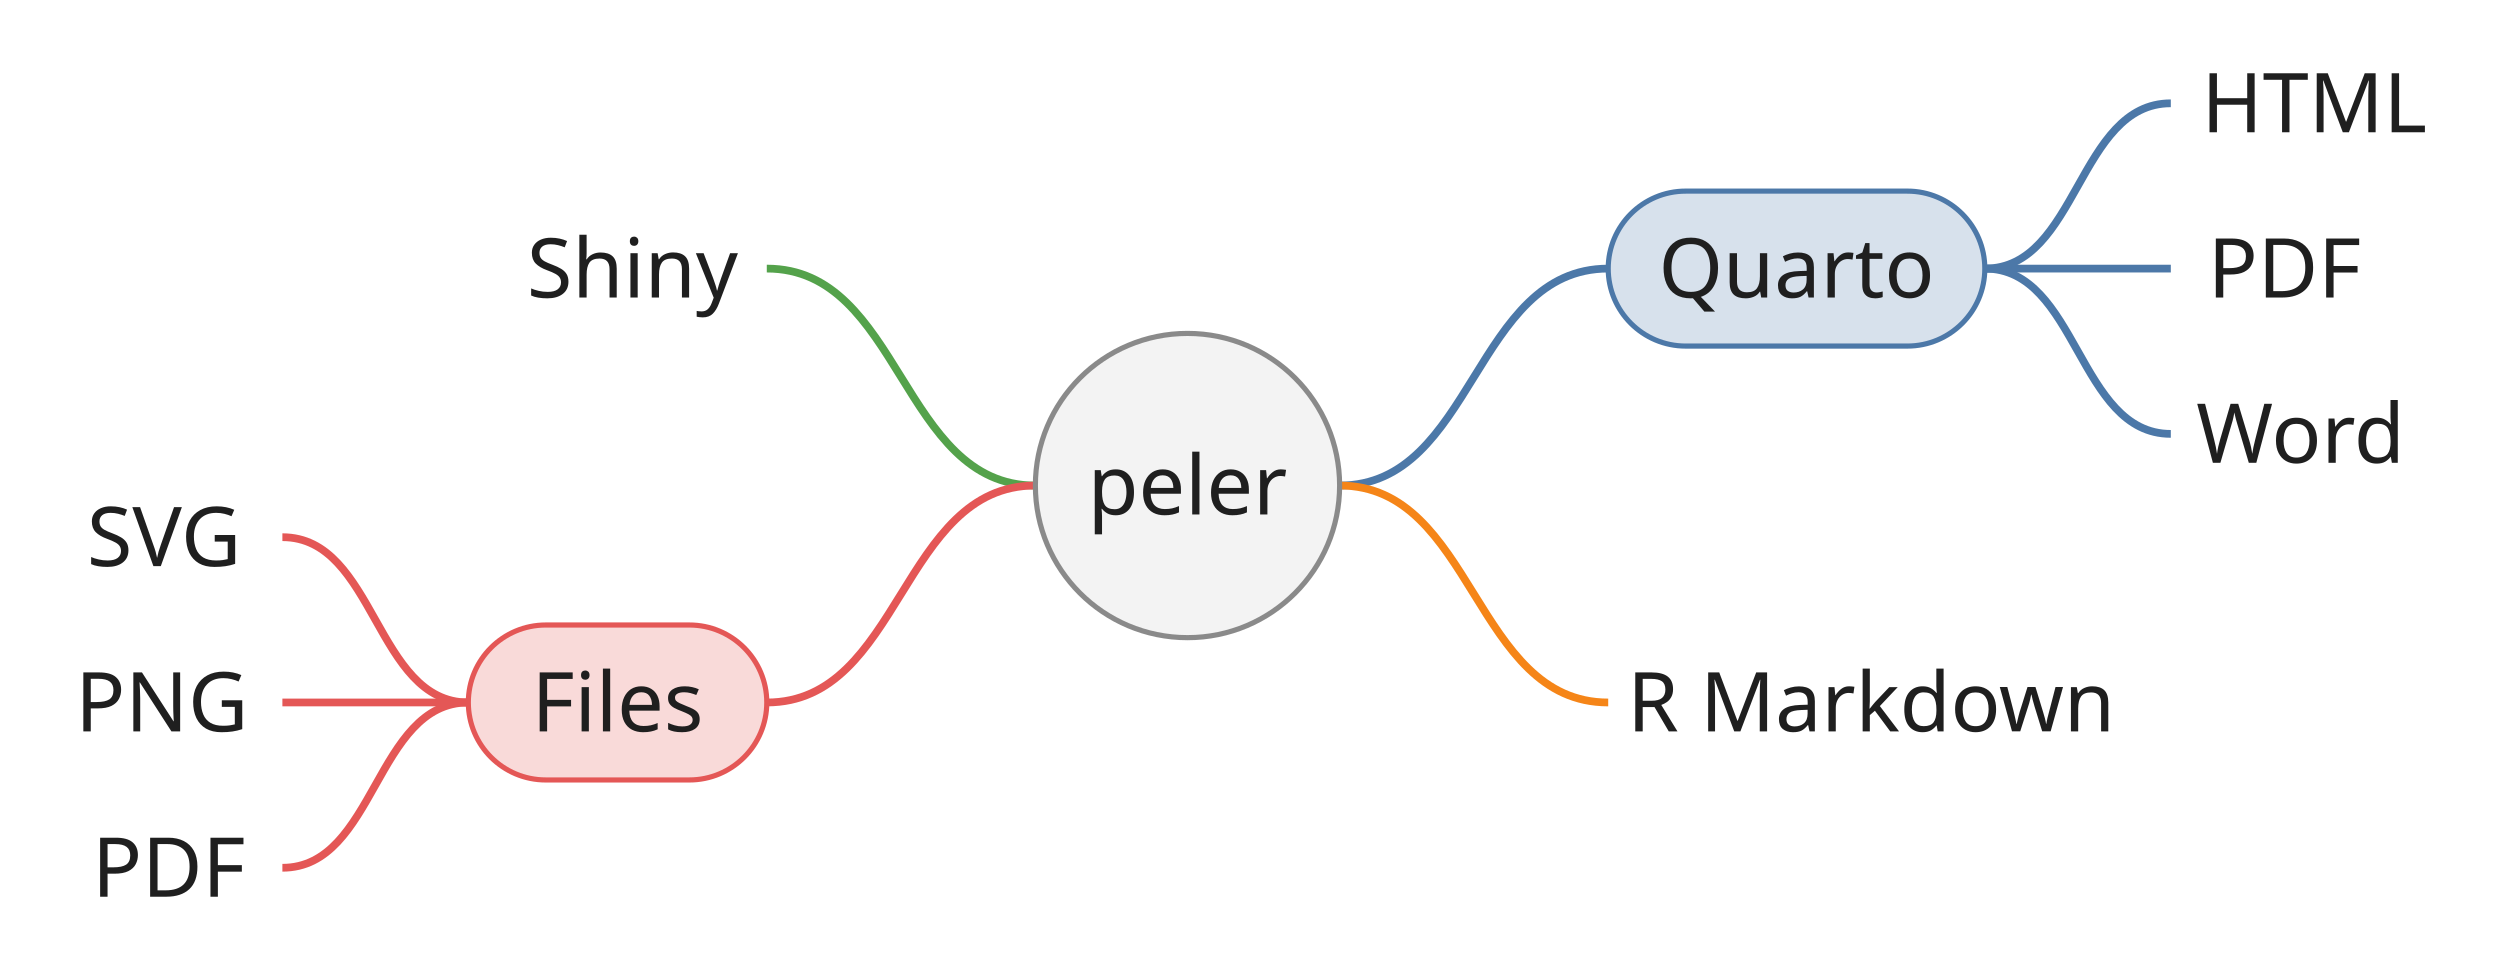
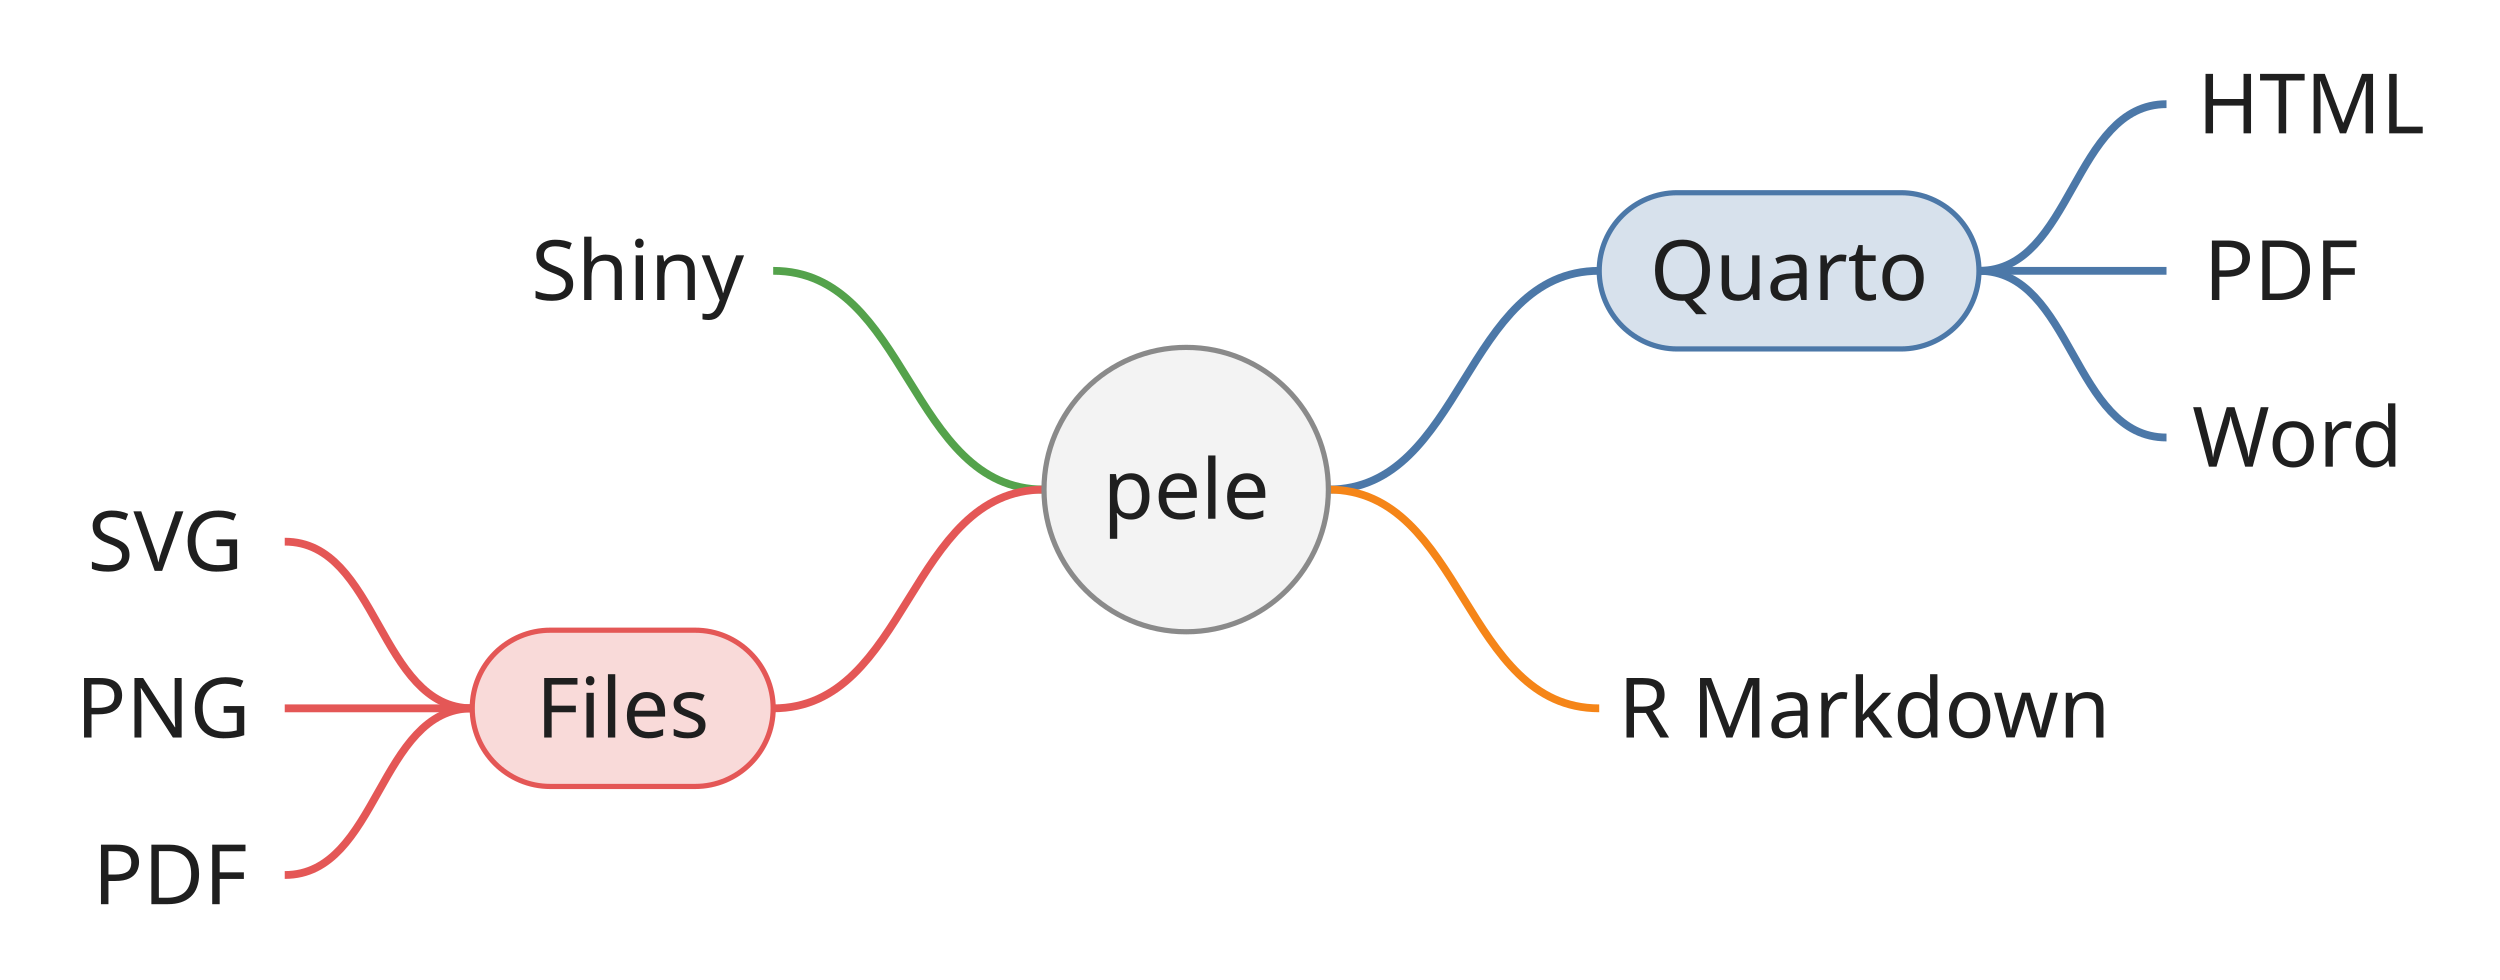
- <svg xmlns="http://www.w3.org/2000/svg" class="pele pele-mindmap" viewBox="0 0 484 188" width="484" height="188" style="max-width:100%;height:auto;--_bg:#fff;--_fg:#1f1f1f;--_m:#6e6e6e;--_l:#1f1f1f;--_s:#f3f3f3;--_a:#e6e6e6;--_b:#8a8a8a;--_c:#5b7bd5;color:#1f1f1f;--_fm:monospace;font:16px sans-serif;letter-spacing:normal;word-spacing:normal;text-transform:none;direction:ltr;font-family:sans-serif" fill="#1f1f1f" role="graphics-document document" aria-roledescription="mindmap">
-   <g transform="translate(229.9,94)">
+ <svg xmlns="http://www.w3.org/2000/svg" class="pele pele-mindmap" viewBox="0 0 480 188" width="480" height="188" style="max-width:100%;height:auto;--_bg:#fff;--_fg:#1f1f1f;--_m:#6e6e6e;--_l:#1f1f1f;--_s:#f3f3f3;--_a:#e6e6e6;--_b:#8a8a8a;--_c:#5b7bd5;color:#1f1f1f;--_fm:monospace;font:16px sans-serif;letter-spacing:normal;word-spacing:normal;text-transform:none;direction:ltr;font-family:sans-serif" fill="#1f1f1f" role="graphics-document document" aria-roledescription="mindmap">
+   <g transform="translate(227.75,94)">
    <g class="pele-branch pele-section-0">
      <g class="pele-edges" fill="none" stroke="#4c78a8" stroke-width="1.5">
-         <path class="pele-edge" d="M29.45,0C55.45,0 55.45,-42 81.45,-42" />
-         <path class="pele-edge" d="M154.37,-42C172.37,-42 172.37,-74 190.37,-74" />
-         <path class="pele-edge" d="M154.37,-42C172.37,-42 172.37,-42 190.37,-42" />
-         <path class="pele-edge" d="M154.37,-42C172.37,-42 172.37,-10 190.37,-10" />
+         <path class="pele-edge" d="M27.3,0C53.3,0 53.3,-42 79.3,-42" />
+         <path class="pele-edge" d="M152.22,-42C170.22,-42 170.22,-74 188.22,-74" />
+         <path class="pele-edge" d="M152.22,-42C170.22,-42 170.22,-42 188.22,-42" />
+         <path class="pele-edge" d="M152.22,-42C170.22,-42 170.22,-10 188.22,-10" />
      </g>
-       <g class="pele-node pele-shape-branch" data-id="Quarto" transform="translate(117.91,-42)">
+       <g class="pele-node pele-shape-branch" data-id="Quarto" transform="translate(115.76,-42)">
        <rect x="-36.46" y="-15" width="72.91" height="30" rx="15" fill="#4c78a8" fill-opacity="0.22" stroke="#4c78a8" />
        <text class="pele-label" x="0" y="5.6" text-anchor="middle">Quarto</text>
      </g>
-       <g class="pele-node pele-shape-text" data-id="HTML" transform="translate(218.14,-74)">
+       <g class="pele-node pele-shape-text" data-id="HTML" transform="translate(215.99,-74)">
        <text class="pele-label" x="0" y="5.6" text-anchor="middle">HTML</text>
      </g>
-       <g class="pele-node pele-shape-text" data-id="PDF" transform="translate(212.37,-42)">
+       <g class="pele-node pele-shape-text" data-id="PDF" transform="translate(210.22,-42)">
        <text class="pele-label" x="0" y="5.6" text-anchor="middle">PDF</text>
      </g>
-       <g class="pele-node pele-shape-text" data-id="Word" transform="translate(215.48,-10)">
+       <g class="pele-node pele-shape-text" data-id="Word" transform="translate(213.33,-10)">
        <text class="pele-label" x="0" y="5.6" text-anchor="middle">Word</text>
      </g>
    </g>
    <g class="pele-branch pele-section-1">
      <g class="pele-edges" fill="none" stroke="#f58518" stroke-width="1.5">
-         <path class="pele-edge" d="M29.45,0C55.45,0 55.45,42 81.45,42" />
+         <path class="pele-edge" d="M27.3,0C53.3,0 53.3,42 79.3,42" />
      </g>
-       <g class="pele-node pele-shape-text" data-id="R Markdown" transform="translate(132.35,42)">
+       <g class="pele-node pele-shape-text" data-id="R Markdown" transform="translate(130.2,42)">
        <text class="pele-label" x="0" y="5.6" text-anchor="middle">R Markdown</text>
      </g>
    </g>
    <g class="pele-branch pele-section-2">
      <g class="pele-edges" fill="none" stroke="#54a24b" stroke-width="1.5">
-         <path class="pele-edge" d="M-29.45,0C-55.45,0 -55.45,-42 -81.45,-42" />
+         <path class="pele-edge" d="M-27.3,0C-53.3,0 -53.3,-42 -79.3,-42" />
      </g>
-       <g class="pele-node pele-shape-text" data-id="Shiny" transform="translate(-107.46,-42)">
+       <g class="pele-node pele-shape-text" data-id="Shiny" transform="translate(-105.31,-42)">
        <text class="pele-label" x="0" y="5.6" text-anchor="middle">Shiny</text>
      </g>
    </g>
    <g class="pele-branch pele-section-3">
      <g class="pele-edges" fill="none" stroke="#e45756" stroke-width="1.5">
-         <path class="pele-edge" d="M-29.45,0C-55.45,0 -55.45,42 -81.45,42" />
-         <path class="pele-edge" d="M-139.23,42C-157.23,42 -157.23,10 -175.23,10" />
-         <path class="pele-edge" d="M-139.23,42C-157.23,42 -157.23,42 -175.23,42" />
-         <path class="pele-edge" d="M-139.23,42C-157.23,42 -157.23,74 -175.23,74" />
+         <path class="pele-edge" d="M-27.3,0C-53.3,0 -53.3,42 -79.3,42" />
+         <path class="pele-edge" d="M-137.08,42C-155.08,42 -155.08,10 -173.08,10" />
+         <path class="pele-edge" d="M-137.08,42C-155.08,42 -155.08,42 -173.08,42" />
+         <path class="pele-edge" d="M-137.08,42C-155.08,42 -155.08,74 -173.08,74" />
      </g>
-       <g class="pele-node pele-shape-branch" data-id="Files" transform="translate(-110.34,42)">
+       <g class="pele-node pele-shape-branch" data-id="Files" transform="translate(-108.19,42)">
        <rect x="-28.89" y="-15" width="57.78" height="30" rx="15" fill="#e45756" fill-opacity="0.22" stroke="#e45756" />
        <text class="pele-label" x="0" y="5.6" text-anchor="middle">Files</text>
      </g>
-       <g class="pele-node pele-shape-text" data-id="SVG" transform="translate(-198.13,10)">
+       <g class="pele-node pele-shape-text" data-id="SVG" transform="translate(-195.98,10)">
        <text class="pele-label" x="0" y="5.6" text-anchor="middle">SVG</text>
      </g>
-       <g class="pele-node pele-shape-text" data-id="PNG" transform="translate(-198.57,42)">
+       <g class="pele-node pele-shape-text" data-id="PNG" transform="translate(-196.42,42)">
        <text class="pele-label" x="0" y="5.6" text-anchor="middle">PNG</text>
      </g>
-       <g class="pele-node pele-shape-text" data-id="PDF" transform="translate(-197.23,74)">
+       <g class="pele-node pele-shape-text" data-id="PDF" transform="translate(-195.08,74)">
        <text class="pele-label" x="0" y="5.6" text-anchor="middle">PDF</text>
      </g>
    </g>
    <g class="pele-node pele-shape-circle pele-root" data-id="root" transform="translate(0,0)">
-       <circle r="29.45" fill="#f3f3f3" stroke="#8a8a8a" />
-       <text class="pele-label" x="0" y="5.6" text-anchor="middle">peler</text>
+       <circle r="27.3" fill="#f3f3f3" stroke="#8a8a8a" />
+       <text class="pele-label" x="0" y="5.6" text-anchor="middle">pele</text>
    </g>
  </g>
</svg>
